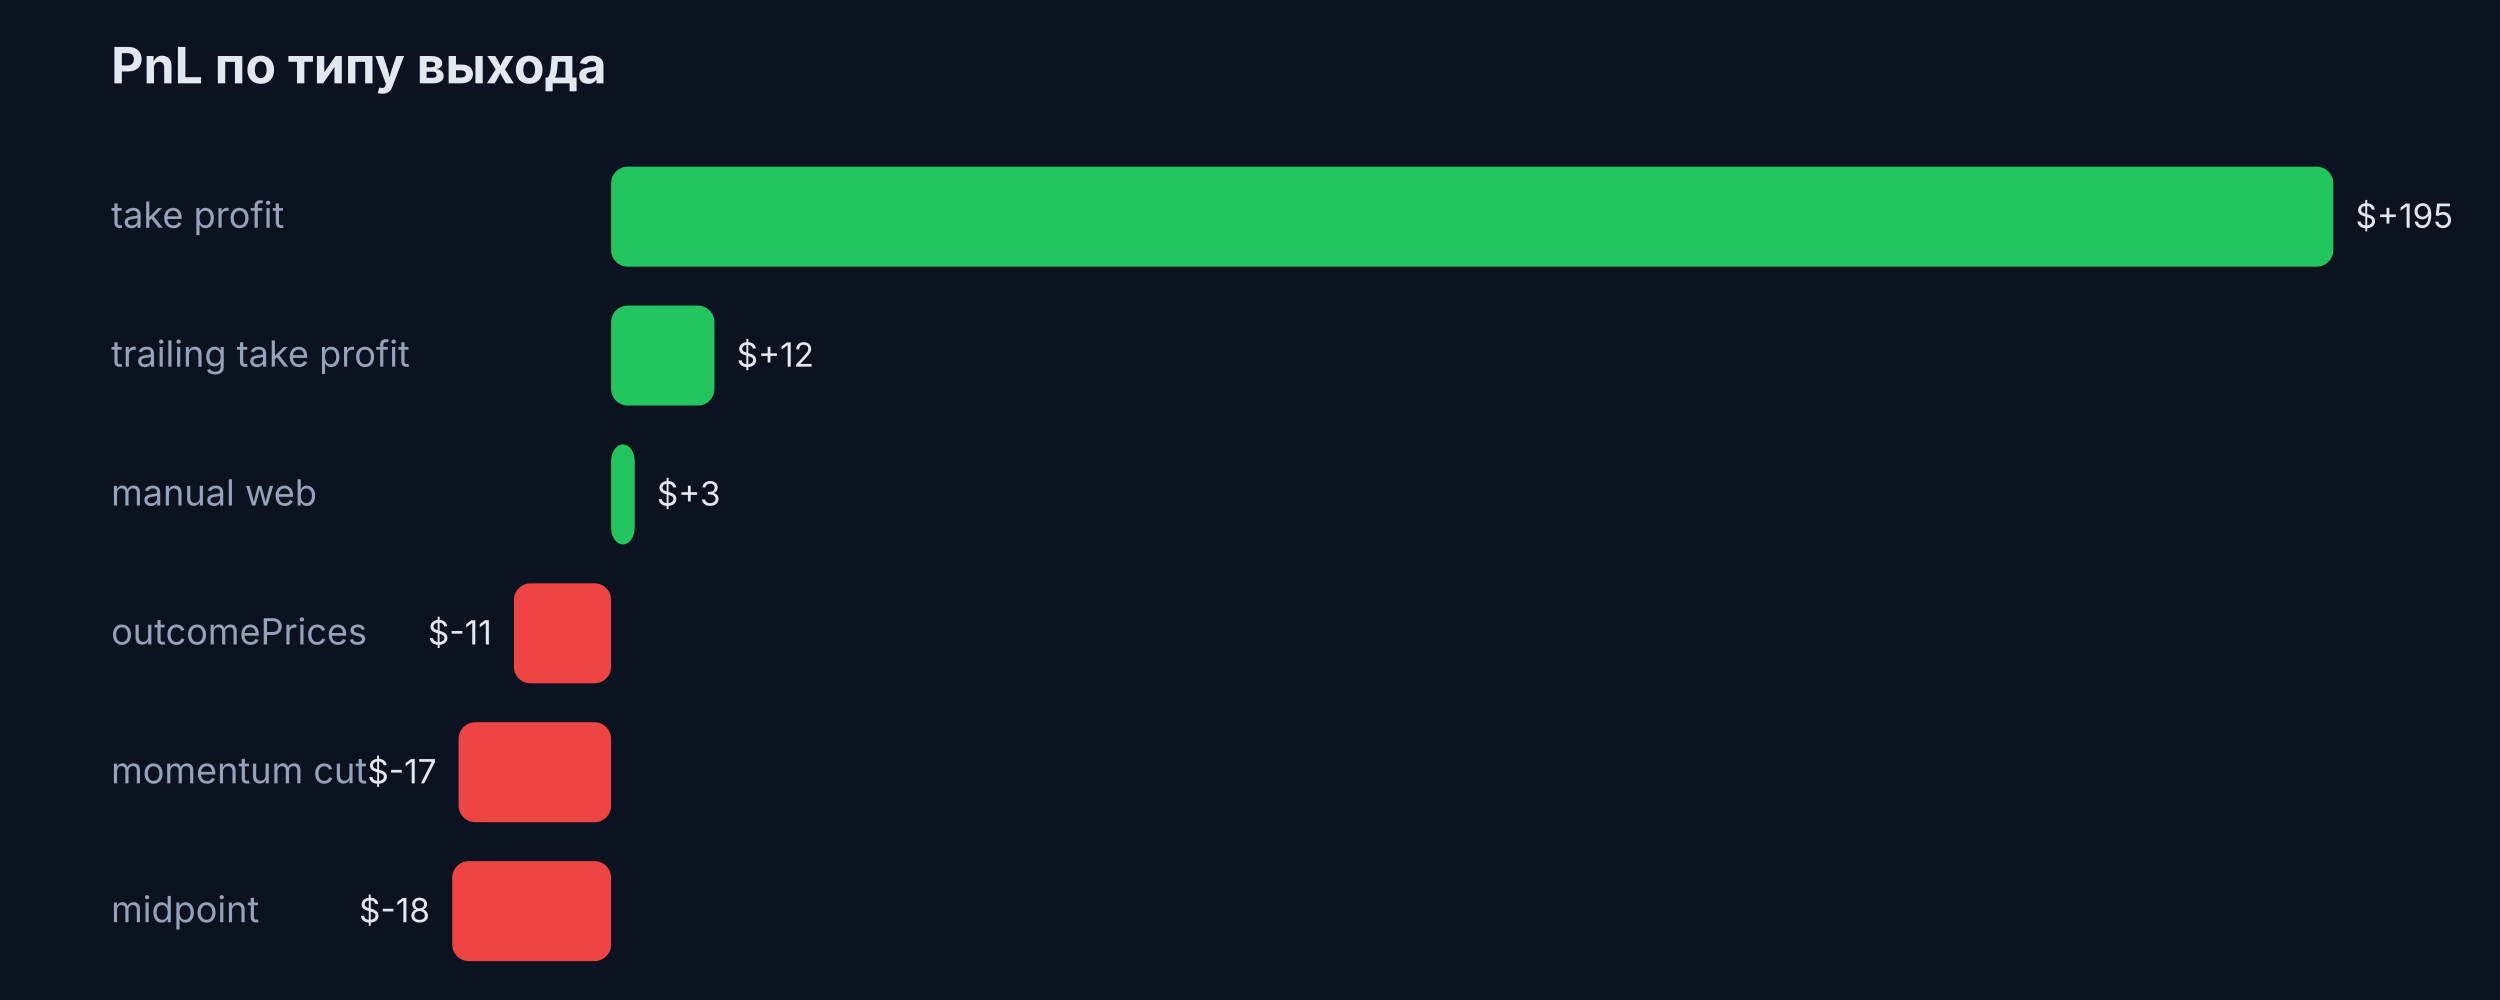
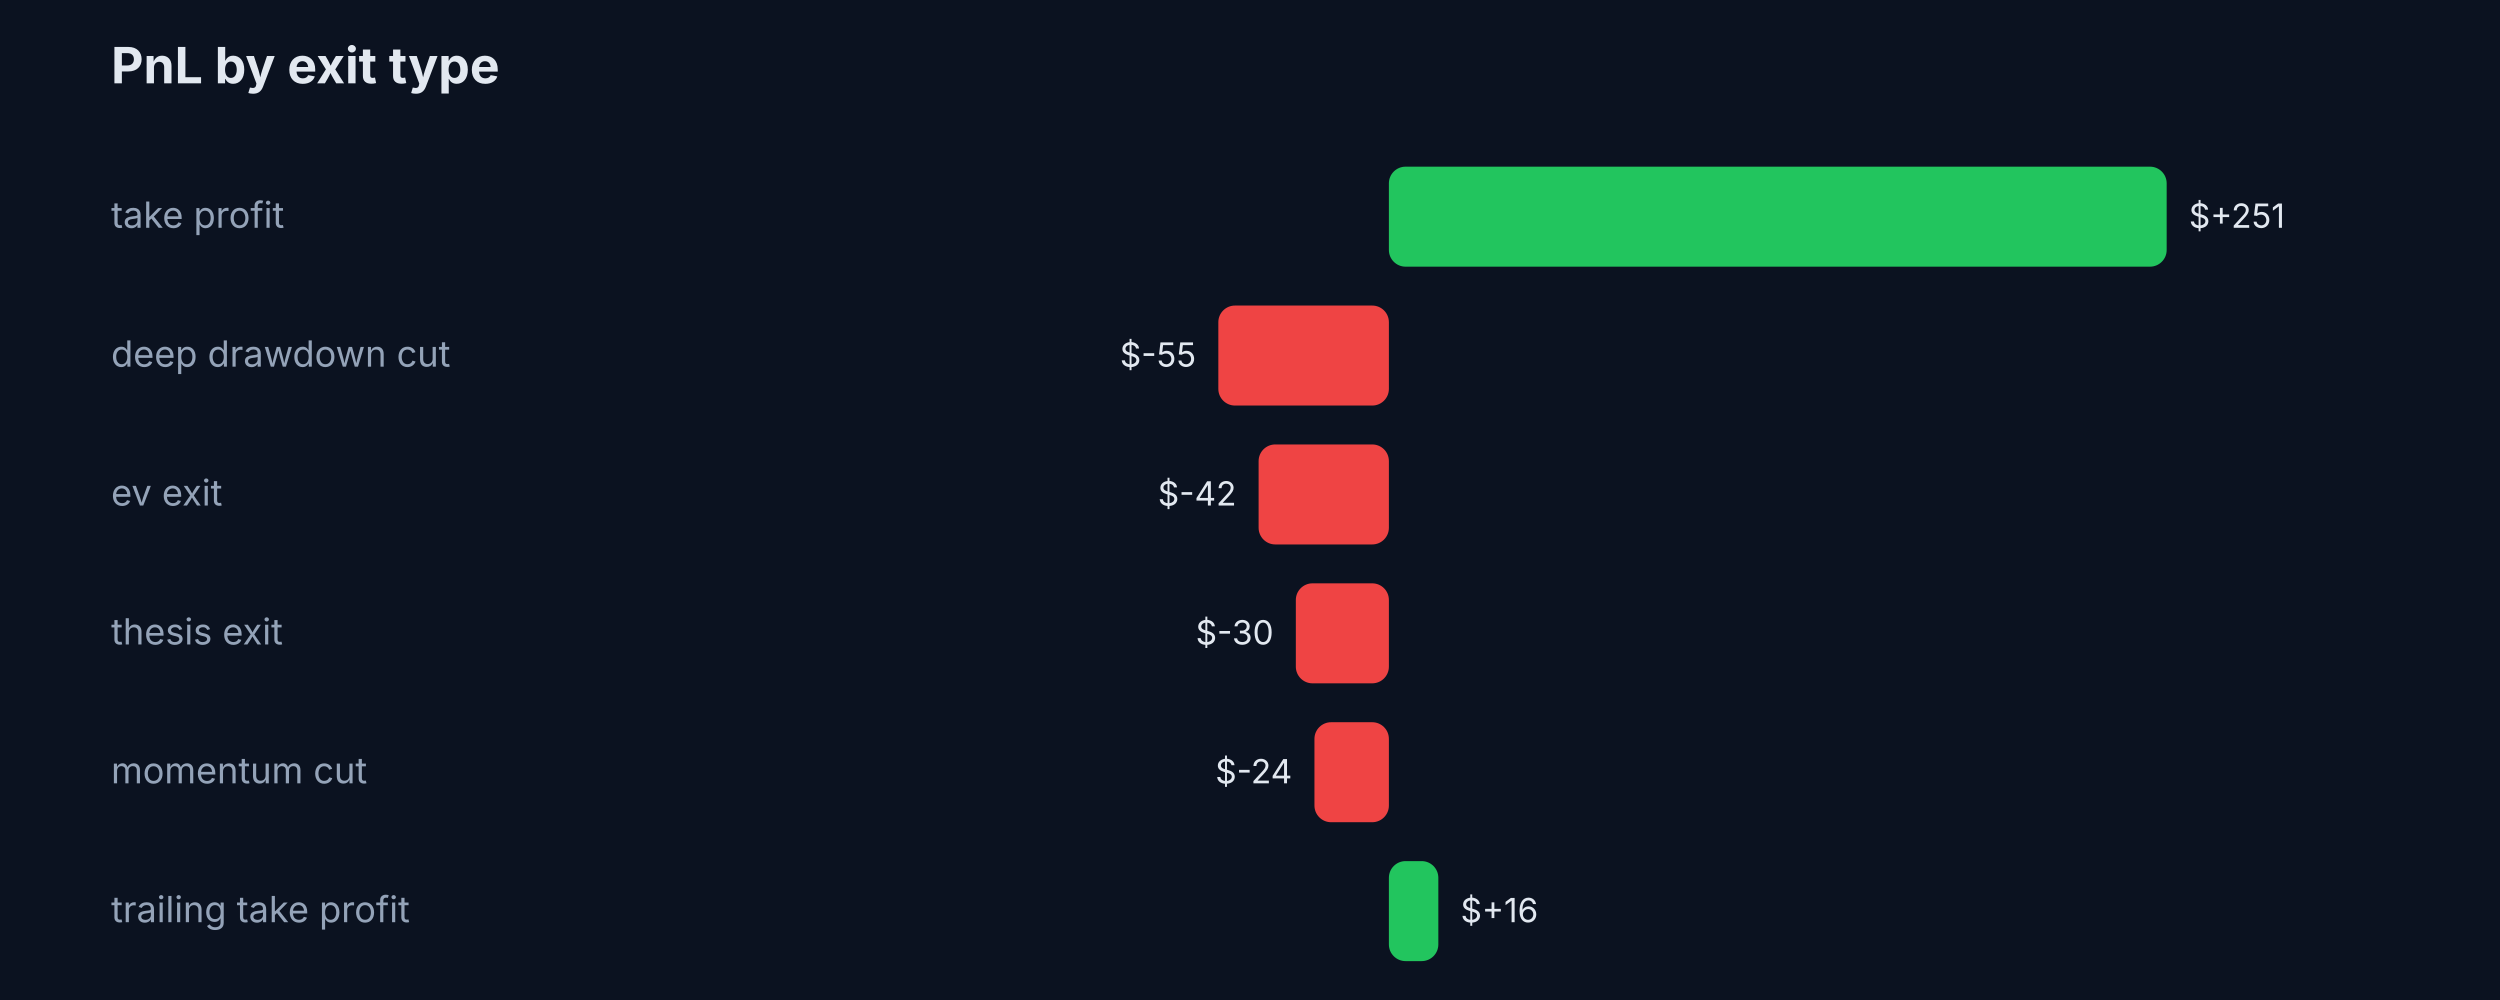
<svg xmlns="http://www.w3.org/2000/svg" width="900" height="360" viewBox="0 0 900 360">
  <rect width="100%" height="100%" fill="#0b1220" />
-   <text x="40" y="30" fill="#e2e8f0" font-size="18" font-family="Inter,sans-serif" font-weight="700">PnL по типу выхода</text>
+   <text x="40" y="30" fill="#e2e8f0" font-size="18" font-family="Inter,sans-serif" font-weight="700">PnL by exit type</text>
  <text x="40" y="82" fill="#94a3b8" font-size="13" font-family="Inter,sans-serif">take profit</text>
-   <rect x="220.0" y="60" width="620.0" height="36" rx="6" fill="#22c55e" />
-   <text x="848.0" y="82" fill="#e2e8f0" font-size="12" font-family="Inter,sans-serif" text-anchor="start">$+195</text>
-   <text x="40" y="132" fill="#94a3b8" font-size="13" font-family="Inter,sans-serif">trailing take profit</text>
-   <rect x="220.0" y="110" width="37.2" height="36" rx="6" fill="#22c55e" />
-   <text x="265.187" y="132" fill="#e2e8f0" font-size="12" font-family="Inter,sans-serif" text-anchor="start">$+12</text>
-   <text x="40" y="182" fill="#94a3b8" font-size="13" font-family="Inter,sans-serif">manual web</text>
-   <rect x="220.0" y="160" width="8.5" height="36" rx="6" fill="#22c55e" />
-   <text x="236.479" y="182" fill="#e2e8f0" font-size="12" font-family="Inter,sans-serif" text-anchor="start">$+3</text>
-   <text x="40" y="232" fill="#94a3b8" font-size="13" font-family="Inter,sans-serif">outcomePrices</text>
-   <rect x="185.0" y="210" width="35.0" height="36" rx="6" fill="#ef4444" />
-   <text x="177.039" y="232" fill="#e2e8f0" font-size="12" font-family="Inter,sans-serif" text-anchor="end">$-11</text>
+   <rect x="500.0" y="60" width="280.0" height="36" rx="6" fill="#22c55e" />
+   <text x="788.0" y="82" fill="#e2e8f0" font-size="12" font-family="Inter,sans-serif" text-anchor="start">$+251</text>
+   <text x="40" y="132" fill="#94a3b8" font-size="13" font-family="Inter,sans-serif">deep drawdown cut</text>
+   <rect x="438.6" y="110" width="61.4" height="36" rx="6" fill="#ef4444" />
+   <text x="430.6" y="132" fill="#e2e8f0" font-size="12" font-family="Inter,sans-serif" text-anchor="end">$-55</text>
+   <text x="40" y="182" fill="#94a3b8" font-size="13" font-family="Inter,sans-serif">ev exit</text>
+   <rect x="453.1" y="160" width="46.9" height="36" rx="6" fill="#ef4444" />
+   <text x="445.1" y="182" fill="#e2e8f0" font-size="12" font-family="Inter,sans-serif" text-anchor="end">$-42</text>
+   <text x="40" y="232" fill="#94a3b8" font-size="13" font-family="Inter,sans-serif">thesis exit</text>
+   <rect x="466.5" y="210" width="33.5" height="36" rx="6" fill="#ef4444" />
+   <text x="458.5" y="232" fill="#e2e8f0" font-size="12" font-family="Inter,sans-serif" text-anchor="end">$-30</text>
  <text x="40" y="282" fill="#94a3b8" font-size="13" font-family="Inter,sans-serif">momentum cut</text>
-   <rect x="165.1" y="260" width="54.9" height="36" rx="6" fill="#ef4444" />
-   <text x="157.148" y="282" fill="#e2e8f0" font-size="12" font-family="Inter,sans-serif" text-anchor="end">$-17</text>
-   <text x="40" y="332" fill="#94a3b8" font-size="13" font-family="Inter,sans-serif">midpoint</text>
-   <rect x="162.8" y="310" width="57.2" height="36" rx="6" fill="#ef4444" />
-   <text x="154.783" y="332" fill="#e2e8f0" font-size="12" font-family="Inter,sans-serif" text-anchor="end">$-18</text>
+   <rect x="473.2" y="260" width="26.8" height="36" rx="6" fill="#ef4444" />
+   <text x="465.2" y="282" fill="#e2e8f0" font-size="12" font-family="Inter,sans-serif" text-anchor="end">$-24</text>
+   <text x="40" y="332" fill="#94a3b8" font-size="13" font-family="Inter,sans-serif">trailing take profit</text>
+   <rect x="500.0" y="310" width="17.8" height="36" rx="6" fill="#22c55e" />
+   <text x="525.8" y="332" fill="#e2e8f0" font-size="12" font-family="Inter,sans-serif" text-anchor="start">$+16</text>
</svg>
